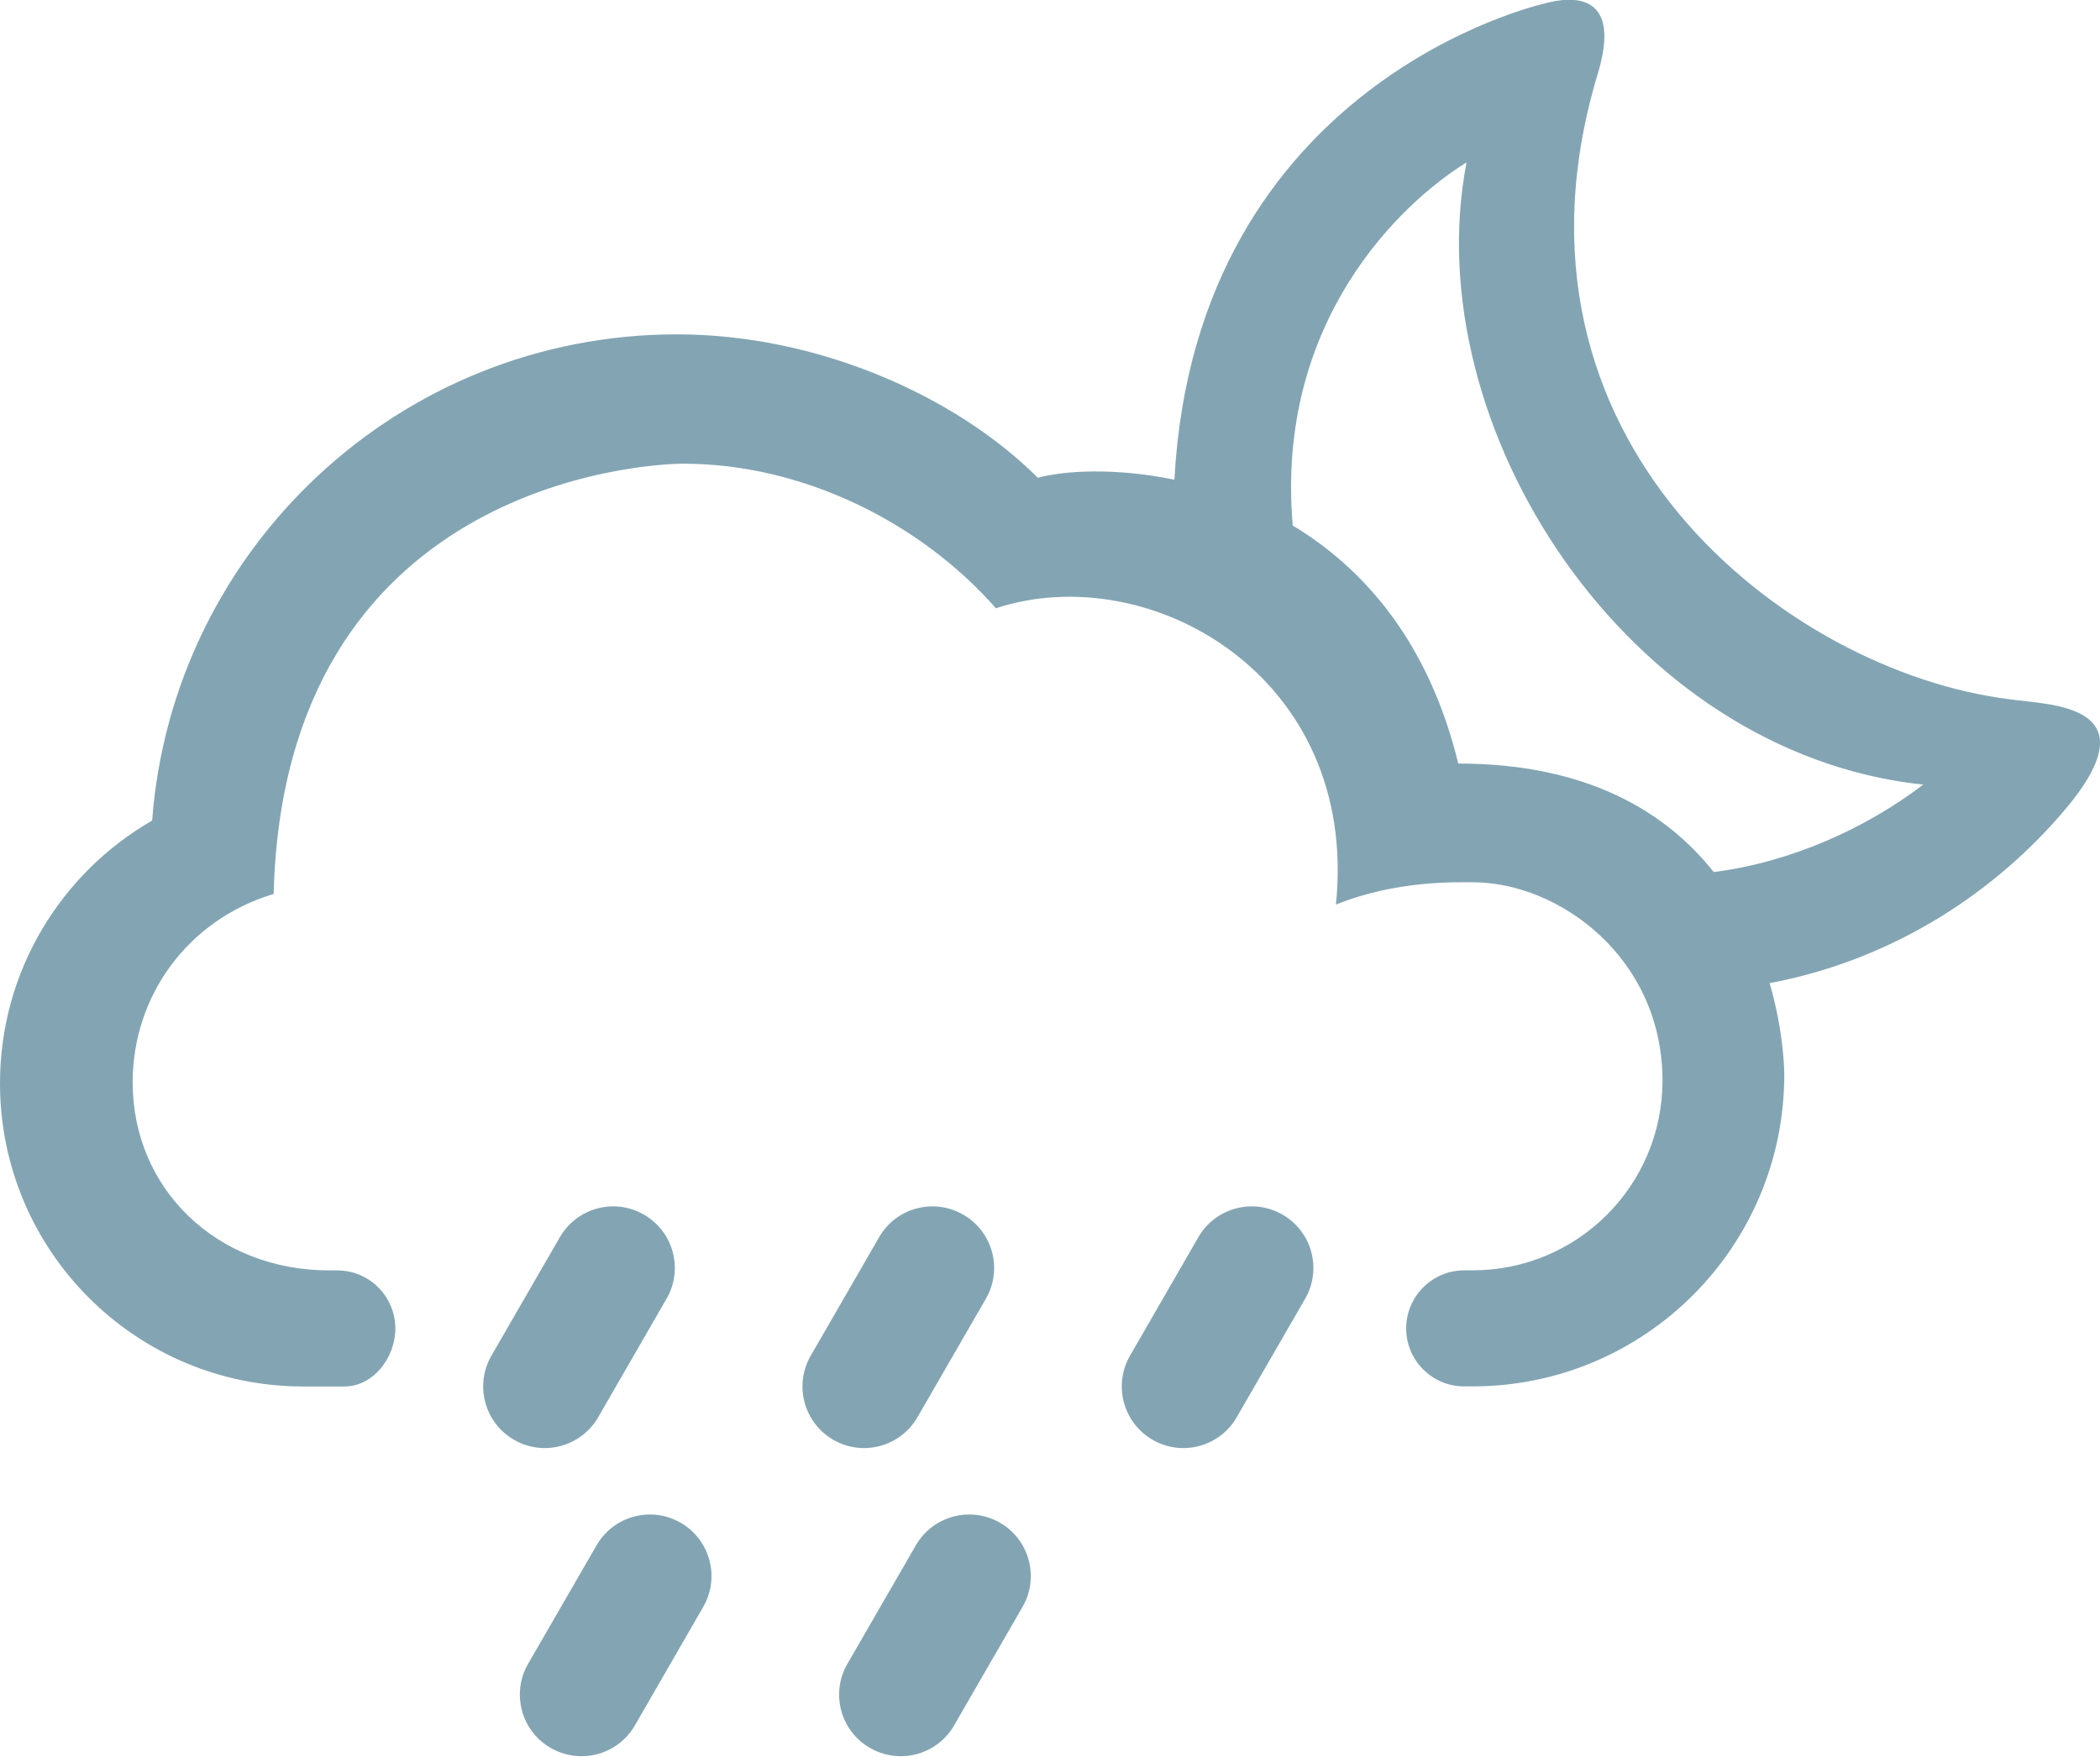
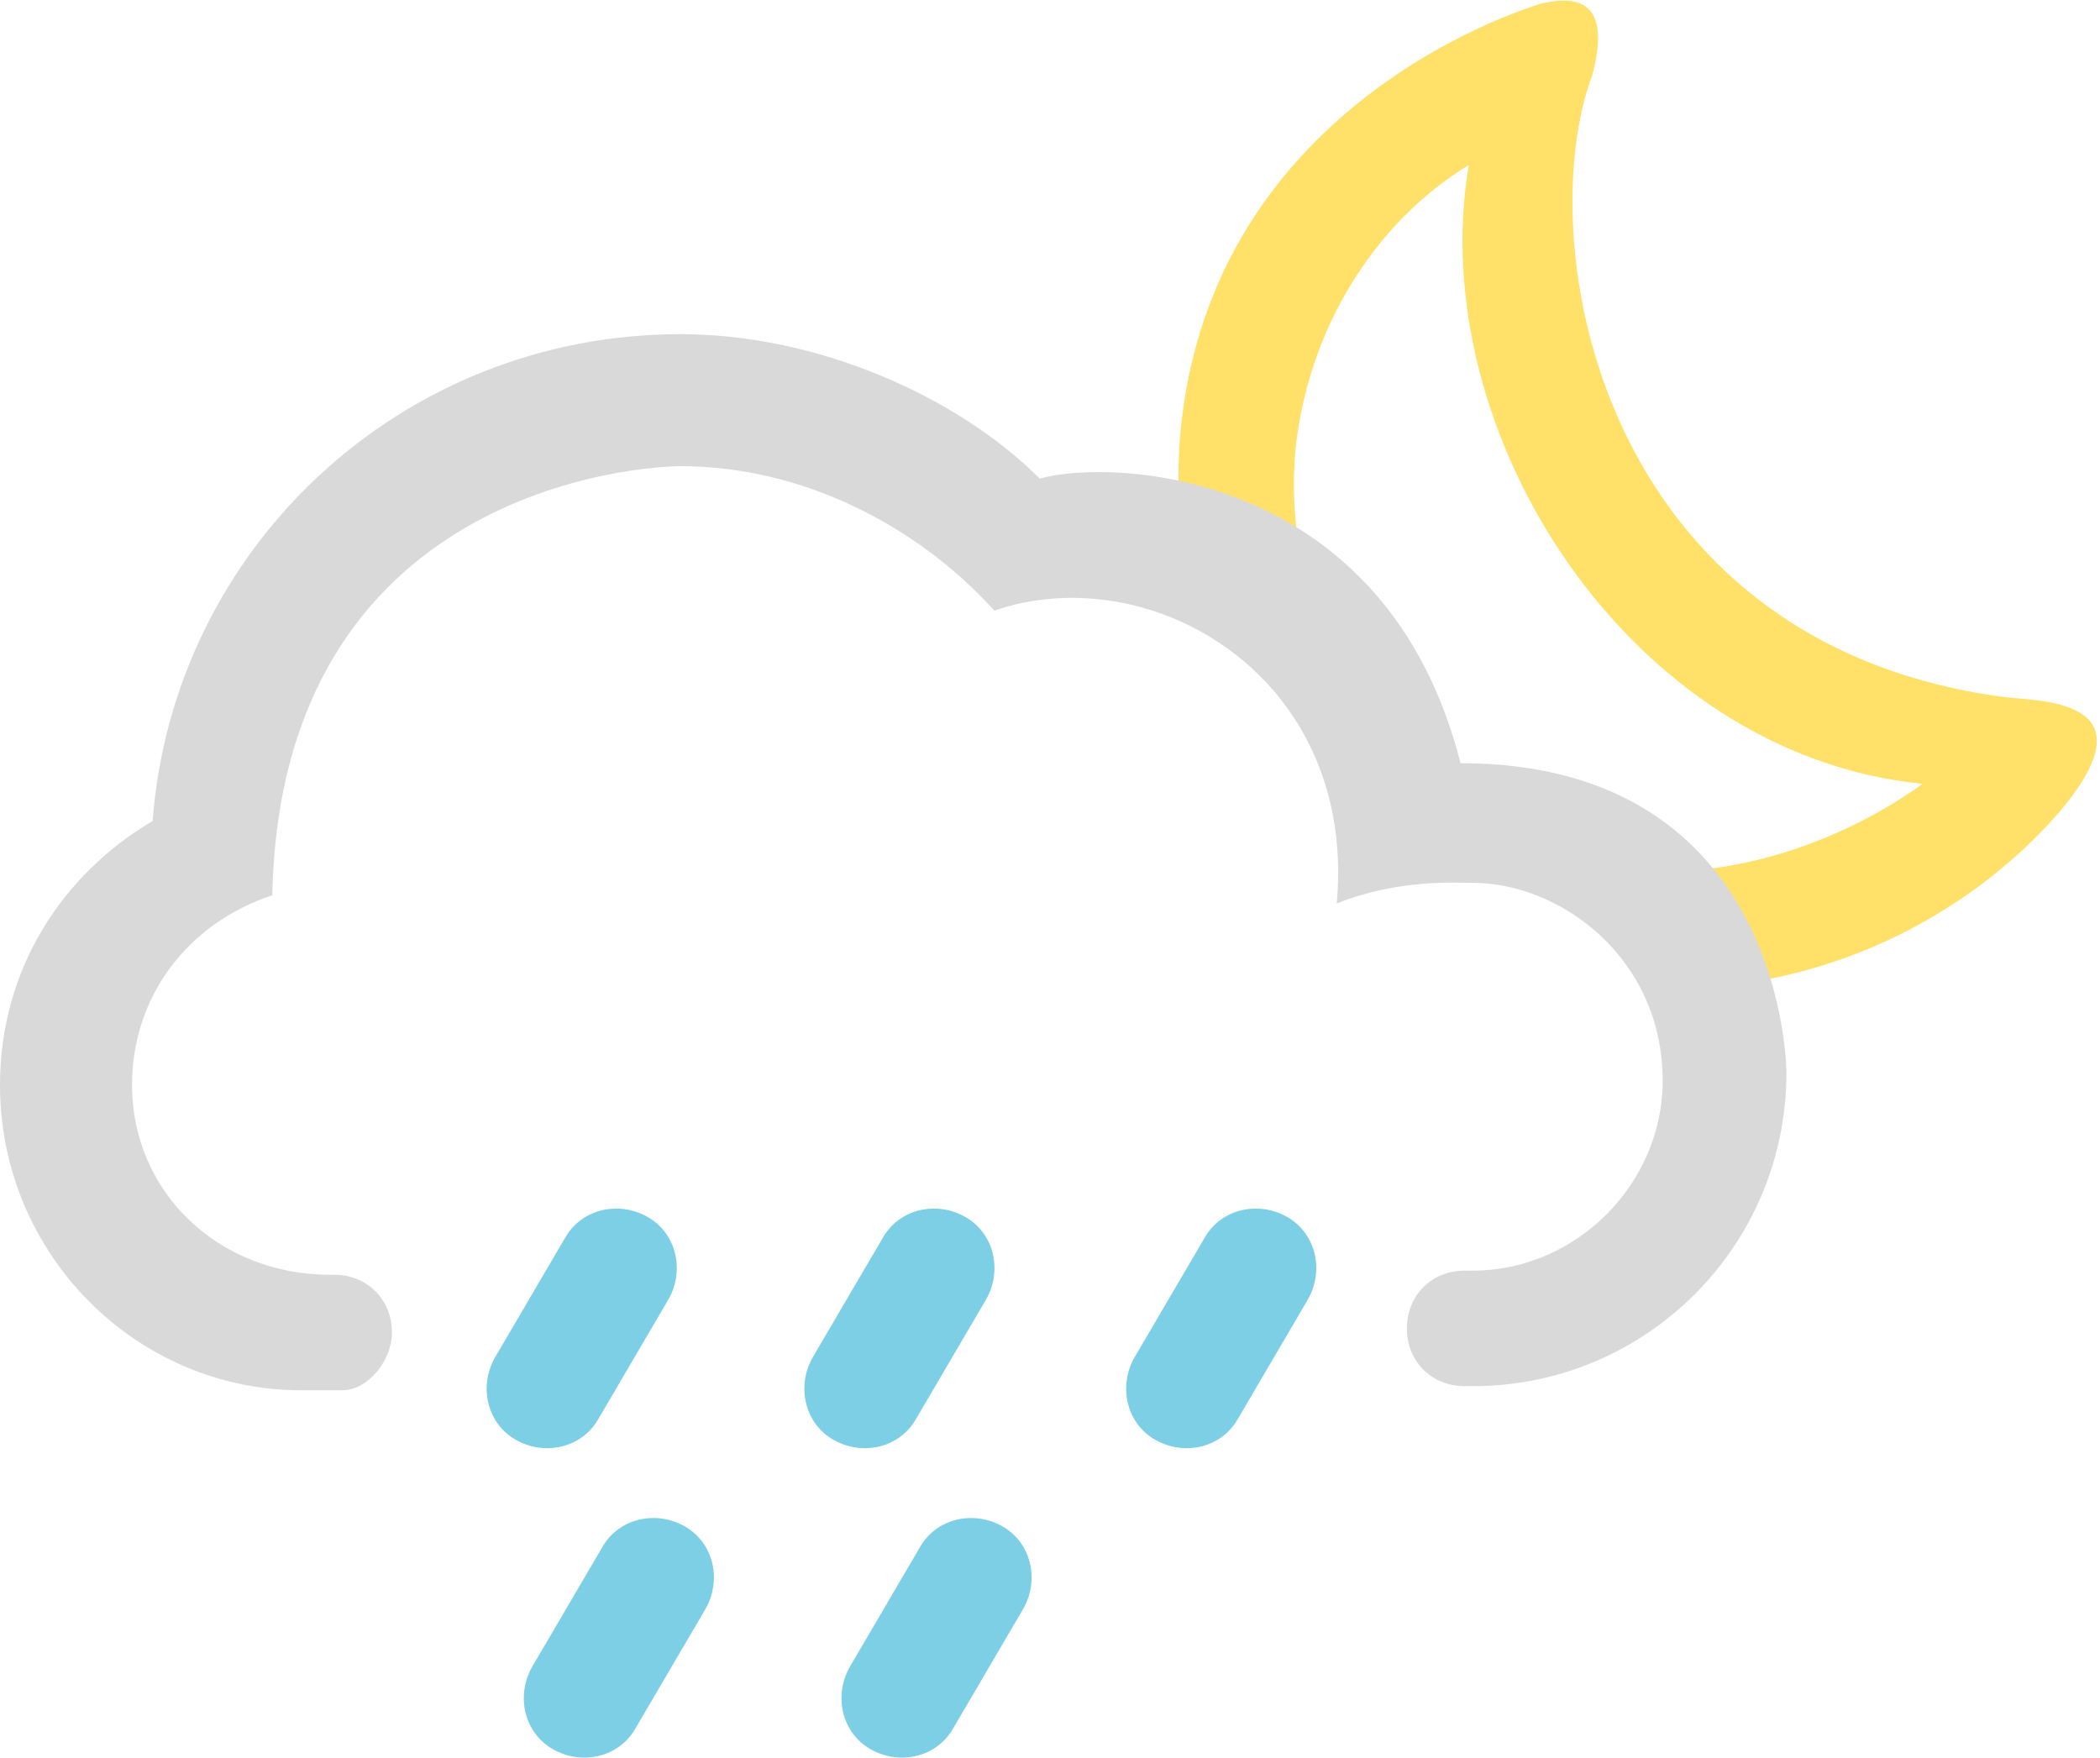
- <svg xmlns="http://www.w3.org/2000/svg" version="1.1" id="Layer_1" x="0px" y="0px" width="50.936px" height="42.604px" viewBox="0 0 50.936 42.604" style="enable-background:new 0 0 50.936 42.604;" xml:space="preserve">
+ <svg xmlns="http://www.w3.org/2000/svg" version="1.1" id="Layer_1" x="0px" y="0px" viewBox="0 0 50.9 42.6" style="enable-background:new 0 0 50.9 42.6;" xml:space="preserve">
+   <style type="text/css">
+ 	.st0{display:none;fill:#83A5B3;}
+ 	.st1{fill:#7DCFE5;}
+ 	.st2{fill:#FFE169;}
+ 	.st3{fill:#D9D9D9;}
+ </style>
  <g id="_x33_1">
-     <path style="fill:#83A5B3;" d="M28.485,11.637c-1.411-0.293-2.656-0.224-3.312-0.048c-2.015-2.005-5.366-3.478-8.755-3.478   c-6.724,0-12.231,5.198-12.728,11.795C1.486,21.175,0,23.554,0,26.281c0,4.062,3.293,7.354,7.354,7.354h0.999   c0.693,0,1.236-0.689,1.236-1.408c0-0.776-0.631-1.408-1.408-1.408H7.992c-2.746,0-4.774-1.987-4.774-4.56   c0-2.101,1.334-3.944,3.42-4.573c0.247-9.928,8.97-10.437,9.939-10.437c2.882,0,5.739,1.414,7.579,3.507   c3.72-1.223,8.816,1.645,8.247,7.189c1.451-0.589,2.905-0.542,3.32-0.542c2.082,0,4.601,1.822,4.601,4.814   c0,2.541-2.061,4.6-4.601,4.6h-0.208c-0.777,0-1.408,0.634-1.408,1.41c0,0.777,0.631,1.406,1.408,1.406h0.201   c4.178,0,7.562-3.385,7.562-7.561c0,0,0.008-0.974-0.355-2.222c2.78-0.522,5.26-2.007,7.071-4.099   c2.353-2.702-0.331-2.646-1.245-2.787c-5.391-0.663-12.676-6.28-9.996-15.171c0.58-1.908-0.523-1.93-1.332-1.697   C37.421,0.102,29.012,1.967,28.485,11.637z M35.571,3.941c-1.235,6.406,3.899,14.337,11.078,15.093   c-1.378,1.052-3.208,1.885-5.082,2.121c-1.141-1.437-3.038-2.632-6.196-2.632c-0.72-2.954-2.291-4.736-4.015-5.774   C30.925,7.762,34.029,4.887,35.571,3.941z" />
-     <path style="fill:#83A5B3;" d="M16.167,31.506c0.414-0.713,0.168-1.628-0.546-2.039c-0.714-0.414-1.628-0.169-2.041,0.545   l-1.66,2.875c-0.413,0.715-0.167,1.629,0.547,2.041c0.715,0.414,1.628,0.168,2.042-0.547L16.167,31.506z" />
-     <path style="fill:#83A5B3;" d="M23.913,31.506c0.412-0.713,0.168-1.628-0.549-2.039c-0.714-0.414-1.629-0.169-2.04,0.545   l-1.659,2.875c-0.413,0.715-0.168,1.629,0.546,2.041c0.715,0.414,1.629,0.168,2.042-0.547L23.913,31.506z" />
-     <path style="fill:#83A5B3;" d="M17.057,38.982c0.413-0.715,0.167-1.629-0.546-2.041c-0.715-0.413-1.63-0.168-2.042,0.549   l-1.66,2.873c-0.412,0.715-0.167,1.63,0.548,2.04c0.715,0.413,1.629,0.169,2.042-0.546L17.057,38.982z" />
-     <path style="fill:#83A5B3;" d="M31.657,31.506c0.411-0.713,0.168-1.628-0.548-2.039c-0.715-0.414-1.629-0.169-2.042,0.545   l-1.658,2.875c-0.412,0.715-0.167,1.629,0.547,2.041c0.715,0.414,1.629,0.168,2.041-0.547L31.657,31.506z" />
-     <path style="fill:#83A5B3;" d="M24.802,38.982c0.412-0.715,0.168-1.629-0.546-2.041c-0.716-0.413-1.63-0.168-2.043,0.549   l-1.659,2.873c-0.414,0.715-0.168,1.63,0.548,2.04c0.714,0.413,1.628,0.169,2.04-0.546L24.802,38.982z" />
+     <path class="st0" d="M28.5,11.6c-1.4-0.3-2.7-0.2-3.3,0c-2-2-5.4-3.5-8.8-3.5c-6.7,0-12.2,5.2-12.7,11.8C1.5,21.2,0,23.6,0,26.3   c0,4.1,3.3,7.4,7.4,7.4h1c0.7,0,1.2-0.7,1.2-1.4c0-0.8-0.6-1.4-1.4-1.4H8c-2.7,0-4.8-2-4.8-4.6c0-2.1,1.3-3.9,3.4-4.6   c0.2-9.9,9-10.4,9.9-10.4c2.9,0,5.7,1.4,7.6,3.5c3.7-1.2,8.8,1.6,8.2,7.2c1.5-0.6,2.9-0.5,3.3-0.5c2.1,0,4.6,1.8,4.6,4.8   c0,2.5-2.1,4.6-4.6,4.6h-0.2c-0.8,0-1.4,0.6-1.4,1.4s0.6,1.4,1.4,1.4h0.2c4.2,0,7.6-3.4,7.6-7.6c0,0,0-1-0.4-2.2   c2.8-0.5,5.3-2,7.1-4.1c2.4-2.7-0.3-2.6-1.2-2.8c-5.4-0.7-12.7-6.3-10-15.2c0.6-1.9-0.5-1.9-1.3-1.7C37.4,0.1,29,2,28.5,11.6z    M35.6,3.9c-1.2,6.4,3.9,14.3,11.1,15.1c-1.4,1.1-3.2,1.9-5.1,2.1c-1.1-1.4-3-2.6-6.2-2.6c-0.7-3-2.3-4.7-4-5.8   C30.9,7.8,34,4.9,35.6,3.9z" />
+     <path class="st1" d="M16.2,31.5c0.4-0.7,0.2-1.6-0.5-2c-0.7-0.4-1.6-0.2-2,0.5L12,32.9c-0.4,0.7-0.2,1.6,0.5,2s1.6,0.2,2-0.5   L16.2,31.5z" />
+     <path class="st1" d="M23.9,31.5c0.4-0.7,0.2-1.6-0.5-2s-1.6-0.2-2,0.5l-1.7,2.9c-0.4,0.7-0.2,1.6,0.5,2s1.6,0.2,2-0.5L23.9,31.5z" />
+     <path class="st1" d="M17.1,39c0.4-0.7,0.2-1.6-0.5-2c-0.7-0.4-1.6-0.2-2,0.5l-1.7,2.9c-0.4,0.7-0.2,1.6,0.5,2s1.6,0.2,2-0.5   L17.1,39z" />
+     <path class="st1" d="M31.7,31.5c0.4-0.7,0.2-1.6-0.5-2s-1.6-0.2-2,0.5l-1.7,2.9c-0.4,0.7-0.2,1.6,0.5,2s1.6,0.2,2-0.5L31.7,31.5z" />
+     <path class="st1" d="M24.8,39c0.4-0.7,0.2-1.6-0.5-2s-1.6-0.2-2,0.5l-1.7,2.9c-0.4,0.7-0.2,1.6,0.5,2s1.6,0.2,2-0.5L24.8,39z" />
  </g>
+   <path id="_x30_2" class="st2" d="M41.7,23.9c3.2-0.3,6.2-1.9,8.2-4.2c2.3-2.7-0.3-2.7-1.3-2.8c-9.9-1.3-11.5-11.1-10-15.1  c0.5-1.9-0.5-1.9-1.3-1.7c0.1,0-8,2.2-8.7,10.5c-0.1,1.4,0,2.8,0.3,4.1 M32.9,16.9c-1.1-1.7-1.7-3.8-1.5-6c0.3-2.9,1.9-5.5,4.2-6.9  c-1.1,6.5,3.9,14.3,11,15c-1.8,1.3-4.4,2.3-6.9,2.1c-0.4,0-0.8-0.1-1.2-0.2" />
+   <path class="st3" d="M32.4,21.9c1.5-0.6,2.9-0.5,3.3-0.5c2.1,0,4.6,1.8,4.6,4.8c0,2.5-2.1,4.6-4.6,4.6h-0.2c-0.8,0-1.4,0.6-1.4,1.4  s0.6,1.4,1.4,1.4h0.2c4.2,0,7.6-3.4,7.6-7.6c0,0,0-7.5-7.9-7.5c-1.8-7.1-8.4-7.4-10.2-6.9c-2-2-5.4-3.5-8.7-3.5  c-6.8,0-12.3,5.2-12.8,11.8C1.5,21.2,0,23.5,0,26.3c0,4.1,3.3,7.4,7.3,7.4h1c0.6,0,1.2-0.7,1.2-1.4c0-0.8-0.6-1.4-1.4-1.4H8  c-2.7,0-4.8-2-4.8-4.6c0-2.1,1.3-3.9,3.4-4.6c0.2-9.9,9-10.4,9.9-10.4c2.9,0,5.7,1.4,7.6,3.5C27.9,13.5,32.9,16.4,32.4,21.9z" />
</svg>
